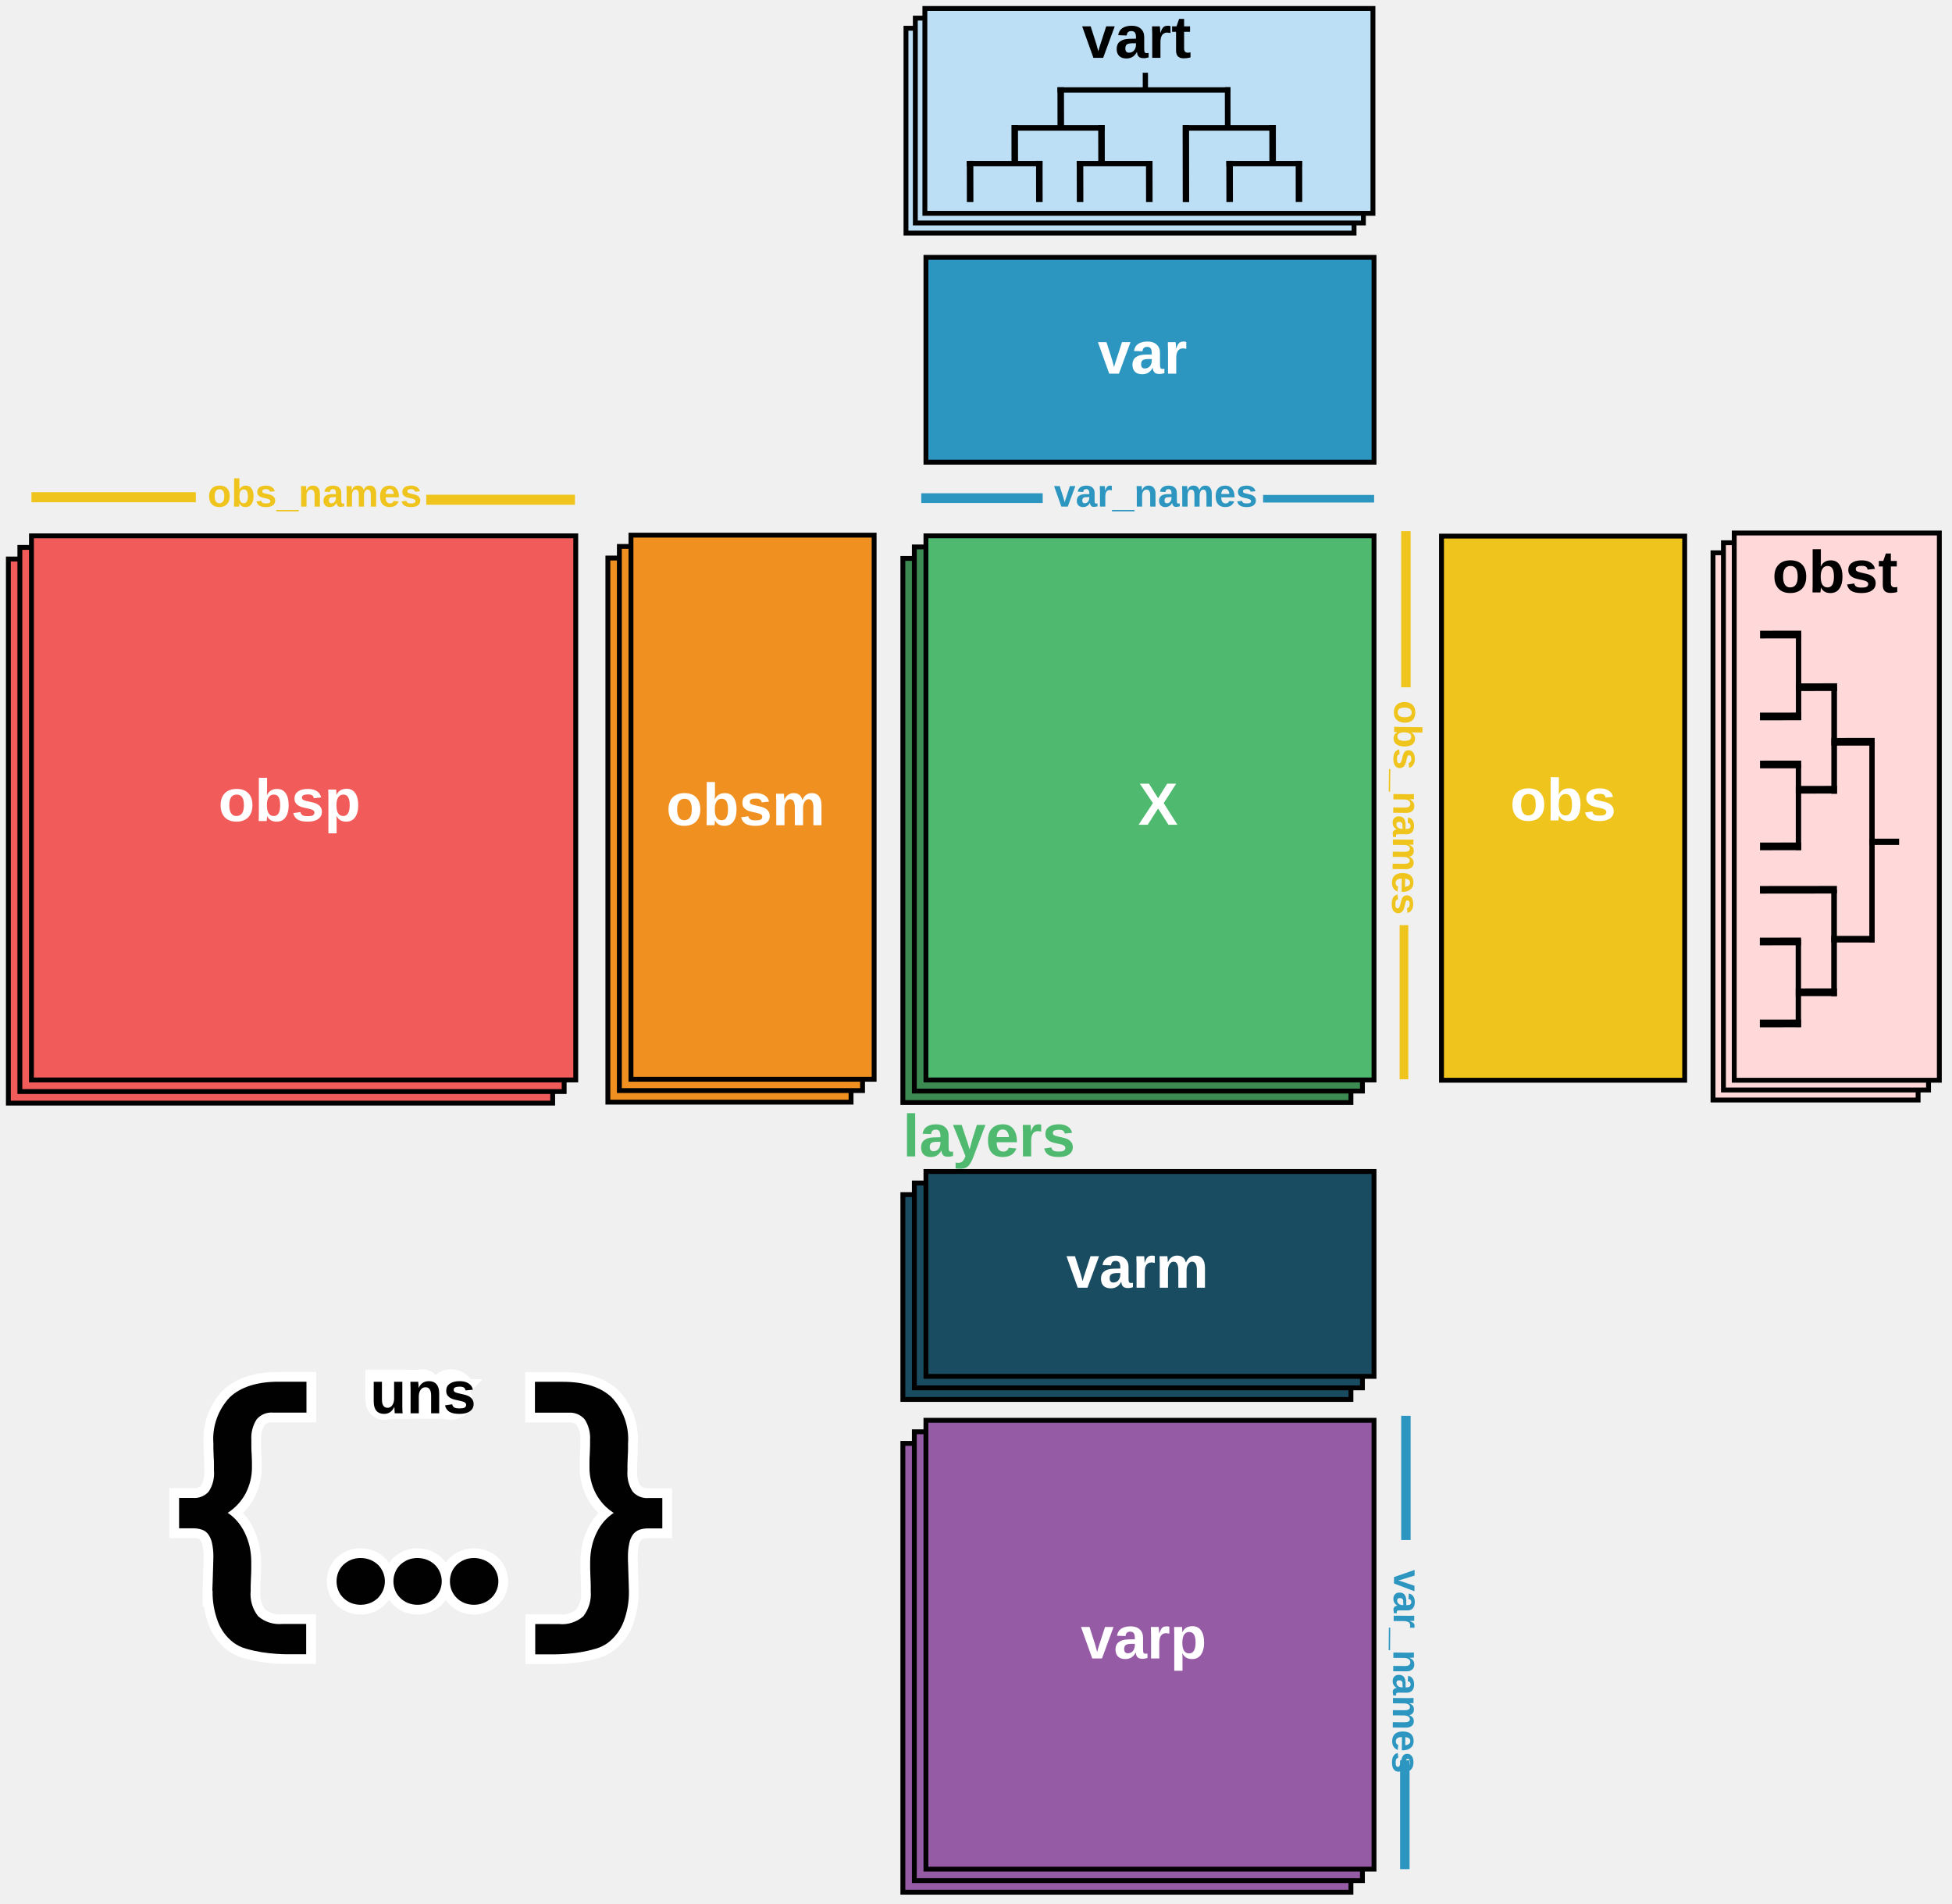
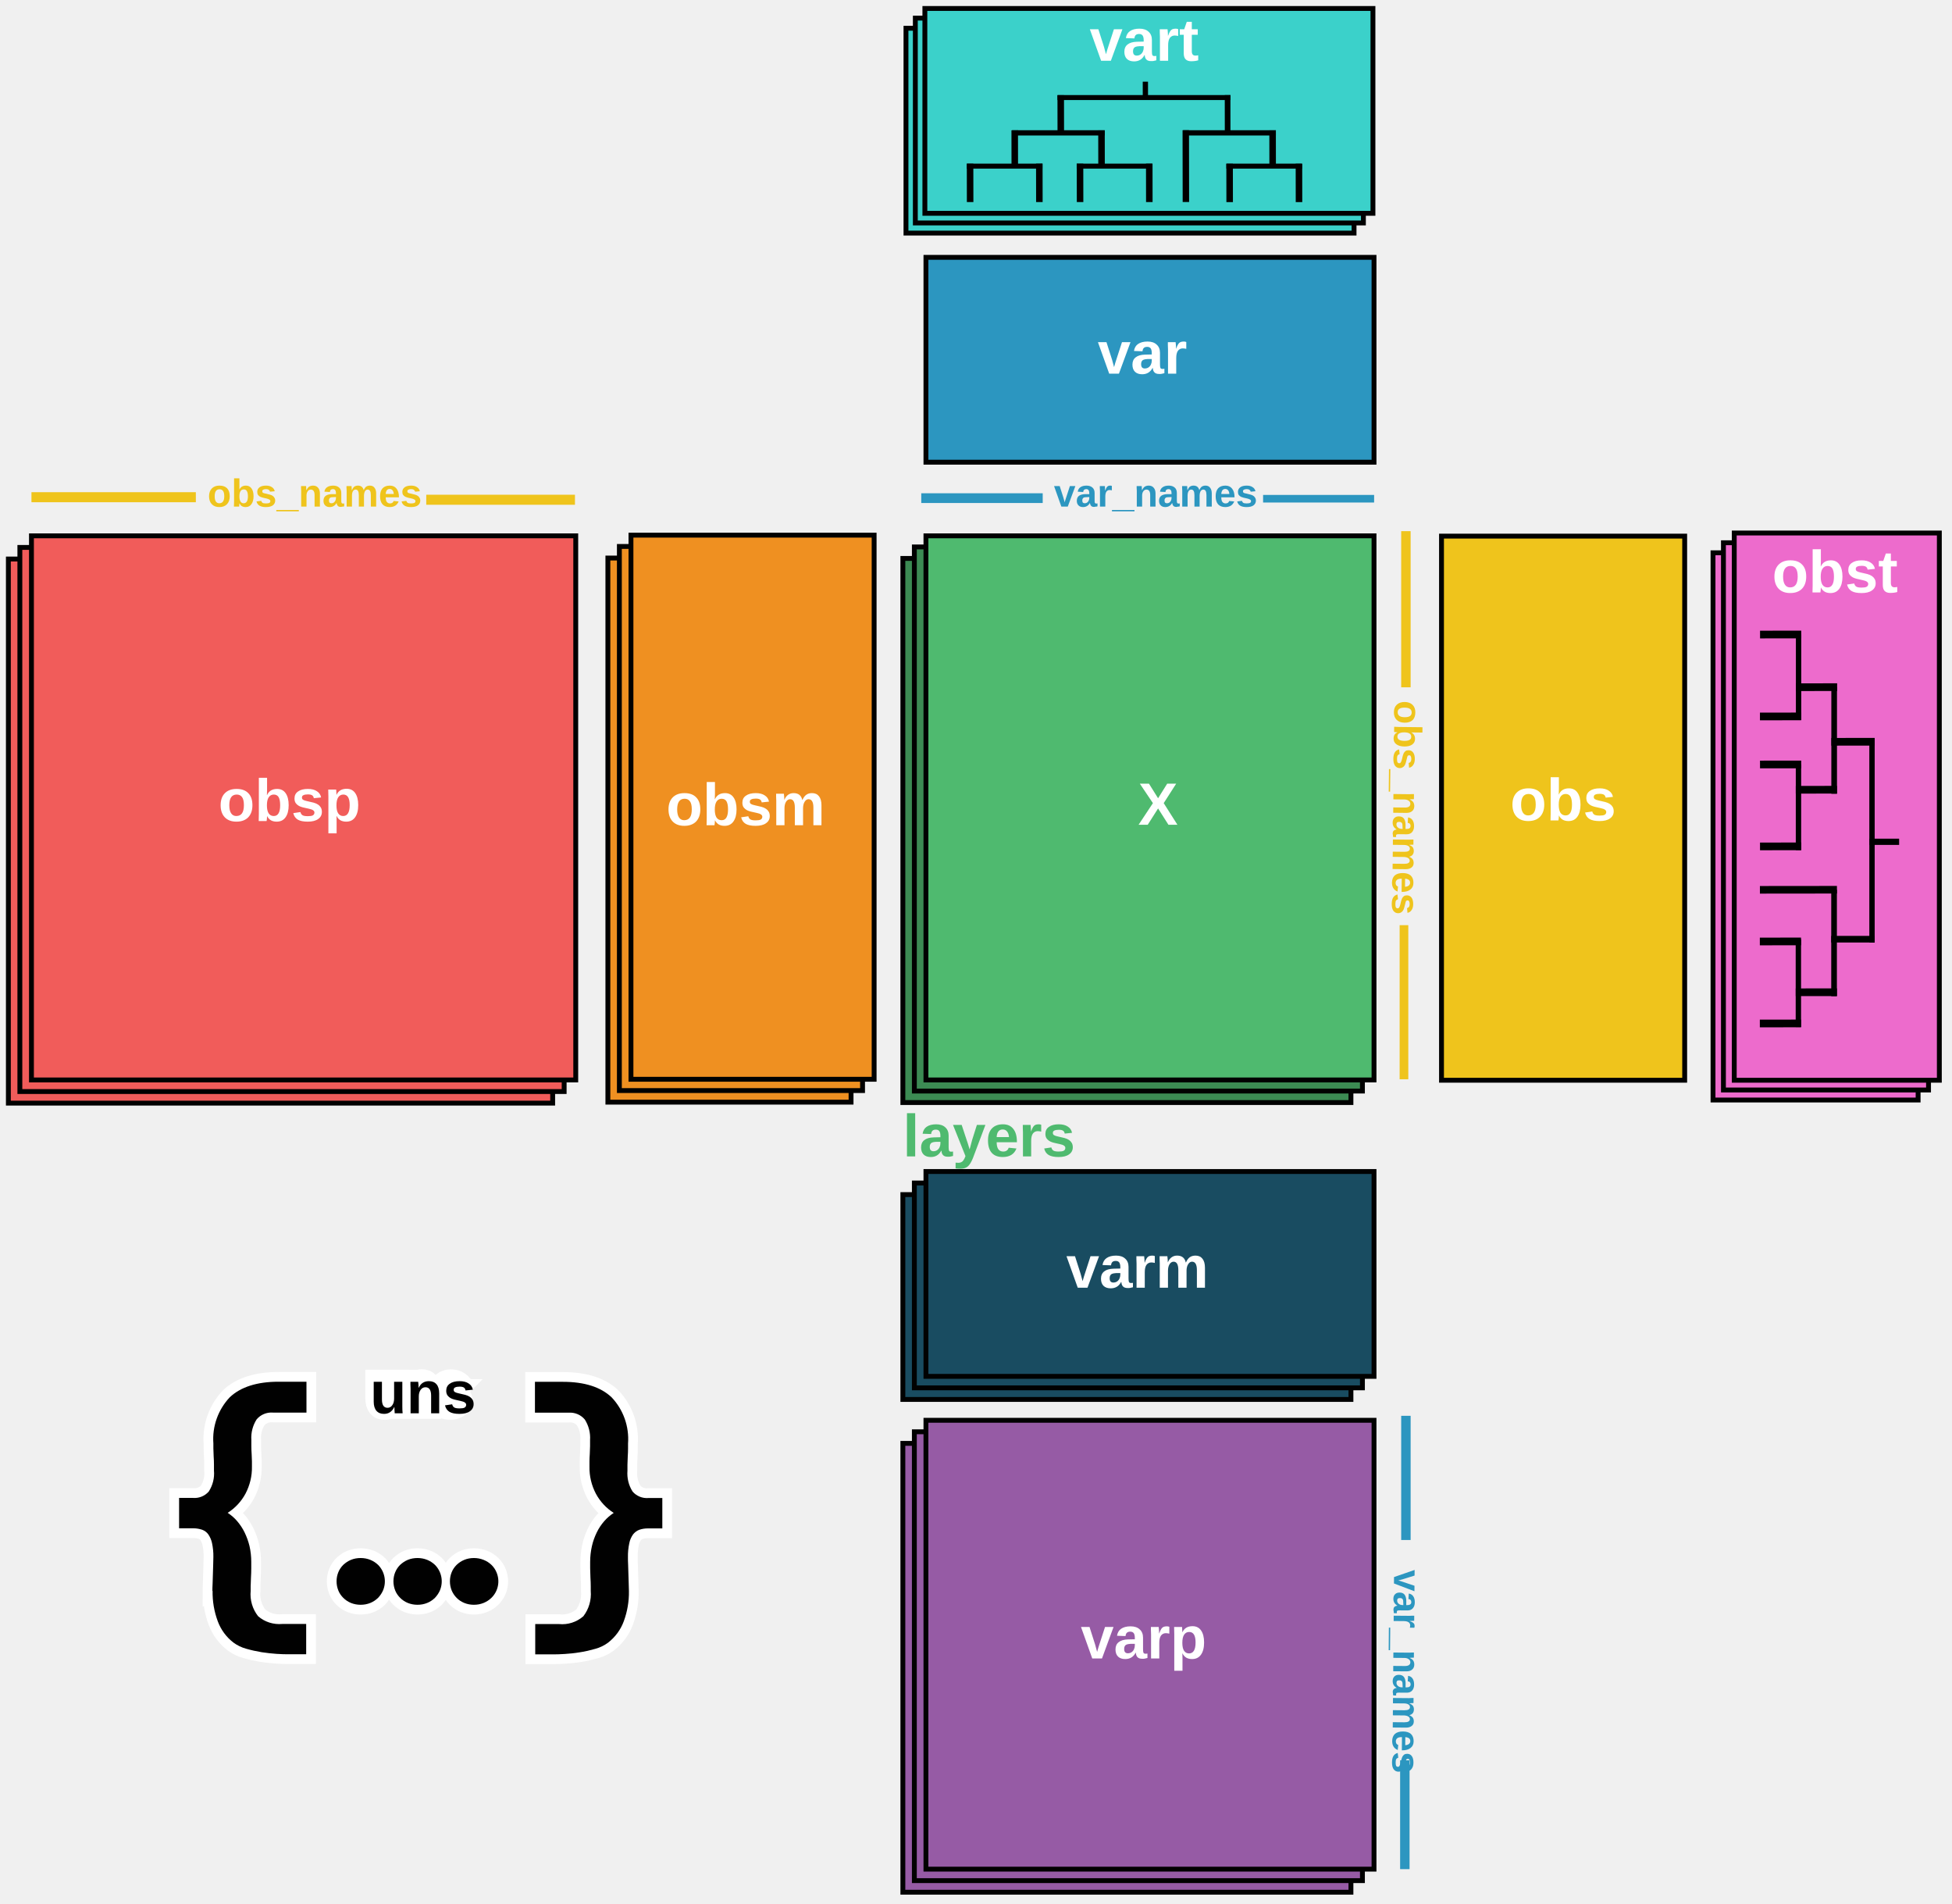
<svg xmlns="http://www.w3.org/2000/svg" id="Layer_1" data-name="Layer 1" version="1.1" viewBox="0 0 200.44 195.44">
  <defs>
    <style>
      .cls-1 {
-         fill: #bcdff6;
+         fill: #ed6bcc;
      }

      .cls-1, .cls-2, .cls-3, .cls-4, .cls-5, .cls-6, .cls-7, .cls-8, .cls-9, .cls-10 {
        stroke: #010101;
        stroke-miterlimit: 10;
        stroke-width: .5px;
      }

      .cls-2 {
-         fill: #ffd9d9;
+         fill: #3bd1ca;
      }

      .cls-3 {
        fill: #ef9021;
      }

      .cls-4, .cls-11, .cls-12 {
        fill: #efc41c;
      }

      .cls-11, .cls-13, .cls-14, .cls-15 {
        stroke-width: 0px;
      }

      .cls-5 {
        fill: #3c8b53;
      }

      .cls-16, .cls-12, .cls-17, .cls-18, .cls-19 {
        font-family: Arial-BoldMT, Arial;
        font-weight: 700;
      }

      .cls-16, .cls-14, .cls-20 {
        fill: #000;
      }

      .cls-16, .cls-17, .cls-19 {
        font-size: 6.12px;
      }

      .cls-6 {
        fill: #965ba5;
      }

      .cls-7 {
        fill: #194c61;
      }

      .cls-12, .cls-18 {
        font-size: 4px;
      }

      .cls-13, .cls-8, .cls-18 {
        fill: #2c96c0;
      }

      .cls-20 {
        stroke: #fff;
        stroke-width: 2px;
      }

      .cls-15 {
        fill: #010101;
      }

      .cls-9, .cls-19 {
        fill: #4fba6f;
      }

      .cls-17 {
        fill: #fff;
      }

      .cls-10 {
        fill: #f15c5a;
      }
    </style>
  </defs>
-   <rect class="cls-2" x="175.9" y="56.75" width="21.06" height="56.18" />
-   <rect class="cls-2" x="176.97" y="55.72" width="21.06" height="56.18" />
-   <rect class="cls-1" x="93.03" y="2.9" width="46.01" height="21.03" />
-   <rect class="cls-1" x="93.99" y="1.86" width="46.01" height="21.03" />
+   <rect class="cls-1" x="175.9" y="56.75" width="21.06" height="56.18" />
+   <rect class="cls-1" x="176.97" y="55.72" width="21.06" height="56.18" />
+   <rect class="cls-2" x="93.03" y="2.9" width="46.01" height="21.03" />
+   <rect class="cls-2" x="93.99" y="1.86" width="46.01" height="21.03" />
  <g id="obs">
    <rect class="cls-4" x="148.02" y="55.04" width="24.97" height="55.86" />
  </g>
  <g id="obsp">
    <rect class="cls-10" x=".86" y="57.39" width="55.89" height="55.86" />
    <rect class="cls-10" x="2.04" y="56.2" width="55.89" height="55.86" />
    <rect class="cls-10" x="3.23" y="55.01" width="55.89" height="55.86" />
  </g>
  <g id="varp">
    <rect class="cls-6" x="92.71" y="148.18" width="46.01" height="46.08" />
    <rect class="cls-6" x="93.89" y="146.99" width="46.01" height="46.08" />
    <rect class="cls-6" x="95.08" y="145.81" width="46.01" height="46.08" />
  </g>
  <g id="Varm">
    <rect class="cls-7" x="92.71" y="122.64" width="46.01" height="21.03" />
    <rect class="cls-7" x="93.89" y="121.45" width="46.01" height="21.03" />
    <rect class="cls-7" x="95.08" y="120.27" width="46.01" height="21.03" />
  </g>
  <g id="Obsm">
    <rect class="cls-3" x="62.42" y="57.29" width="24.97" height="55.86" />
    <rect class="cls-3" x="63.6" y="56.1" width="24.97" height="55.86" />
    <rect class="cls-3" x="64.79" y="54.94" width="24.97" height="55.86" />
  </g>
  <g id="Layers">
    <rect class="cls-5" x="92.71" y="57.33" width="46.01" height="55.86" />
    <rect class="cls-5" x="93.89" y="56.15" width="46.01" height="55.86" />
    <rect class="cls-9" x="95.08" y="55.01" width="46.01" height="55.86" />
    <text />
    <path class="cls-14" d="M118.94,4.03h.75l-1,1.96,1.13,2.06h-.81l-.74-1.38-.72,1.38h-.79l1.08-2.05-1.07-1.97h.79l.7,1.32.68-1.32Z" />
  </g>
  <rect class="cls-8" x="95.08" y="26.42" width="46.01" height="21.03" />
  <g id="Uns">
    <path id="uns-braces-left" class="cls-20" d="M21.81,163.33c0-.18,0-.43.02-.73.01-.3.02-.62.03-.95.01-.33.02-.66.03-.98.01-.32.02-.59.02-.82.01-.48-.04-.97-.14-1.44-.07-.32-.2-.63-.39-.9-.16-.22-.39-.38-.64-.47-.28-.09-.57-.14-.87-.14h-1.48v-3.12h1.44c.61.05,1.21-.2,1.61-.66.41-.64.6-1.4.53-2.15,0-.14,0-.34,0-.61,0-.27-.01-.55-.03-.84-.01-.29-.02-.56-.03-.82,0-.25,0-.42,0-.51-.13-1.75.48-3.46,1.68-4.74,1.12-1.06,2.8-1.6,5.03-1.6h2.85v3.17h-3.45c-.64-.05-1.26.21-1.67.7-.4.63-.59,1.37-.54,2.11,0,.16,0,.37,0,.63,0,.26.01.52.03.8.01.27.02.53.03.77,0,.24,0,.42,0,.53.02.97-.21,1.92-.66,2.78-.43.8-1.06,1.48-1.83,1.97.36.24.69.52.97.85.3.35.56.74.76,1.15.22.45.39.92.51,1.41.12.53.18,1.08.18,1.62,0,.13,0,.35,0,.66,0,.32-.01.64-.03.96-.01.33-.02.62-.03.89,0,.27,0,.43,0,.47-.09.93.18,1.86.76,2.6.68.6,1.58.88,2.49.8h2.45v3.11h-1.97c-.24,0-.6-.01-1.07-.04-.48-.03-.98-.09-1.53-.17-.54-.09-1.08-.21-1.6-.36-.47-.13-.91-.34-1.3-.63-.73-.56-1.29-1.32-1.61-2.19-.37-1-.55-2.05-.53-3.12Z" />
    <path id="uns-braces-left-2" data-name="uns-braces-left" class="cls-15" d="M21.81,163.33c0-.18,0-.43.02-.73.01-.3.02-.62.03-.95.01-.33.02-.66.03-.98.01-.32.02-.59.02-.82.01-.48-.04-.97-.14-1.44-.07-.32-.2-.63-.39-.9-.16-.22-.39-.38-.64-.47-.28-.09-.57-.14-.87-.14h-1.48v-3.12h1.44c.61.05,1.21-.2,1.61-.66.41-.64.6-1.4.53-2.15,0-.14,0-.34,0-.61,0-.27-.01-.55-.03-.84-.01-.29-.02-.56-.03-.82,0-.25,0-.42,0-.51-.13-1.75.48-3.46,1.68-4.74,1.12-1.06,2.8-1.6,5.03-1.6h2.85v3.17h-3.45c-.64-.05-1.26.21-1.67.7-.4.63-.59,1.37-.54,2.11,0,.16,0,.37,0,.63,0,.26.01.52.03.8.01.27.02.53.03.77,0,.24,0,.42,0,.53.02.97-.21,1.92-.66,2.78-.43.8-1.06,1.48-1.83,1.97.36.24.69.52.97.85.3.35.56.74.76,1.15.22.45.39.92.51,1.41.12.53.18,1.08.18,1.62,0,.13,0,.35,0,.66,0,.32-.01.64-.03.96-.01.33-.02.62-.03.89,0,.27,0,.43,0,.47-.09.93.18,1.86.76,2.6.68.6,1.58.88,2.49.8h2.45v3.11h-1.97c-.24,0-.6-.01-1.07-.04-.48-.03-.98-.09-1.53-.17-.54-.09-1.08-.21-1.6-.36-.47-.13-.91-.34-1.3-.63-.73-.56-1.29-1.32-1.61-2.19-.37-1-.55-2.05-.53-3.12Z" />
    <path id="uns-braces-dots" class="cls-20" d="M34.56,162.34c0-.32.06-.64.18-.93.12-.29.29-.54.51-.76.23-.21.49-.39.78-.51.32-.13.65-.19,1-.19.34,0,.68.06,1,.19.29.12.56.29.79.51.69.69.89,1.73.51,2.63-.12.28-.3.54-.51.76-.23.22-.49.4-.79.52-.32.13-.65.19-1,.19-.34,0-.68-.06-1-.19-.29-.12-.56-.3-.78-.52-.22-.22-.4-.48-.51-.76-.12-.3-.18-.61-.18-.94ZM40.4,162.34c0-.32.06-.64.18-.93.12-.29.29-.54.51-.76.23-.21.49-.39.78-.51.32-.13.65-.19,1-.19.34,0,.68.06,1,.19.29.12.56.29.79.51.69.69.89,1.73.51,2.63-.12.28-.3.54-.51.76-.23.22-.49.4-.79.52-.32.13-.65.19-1,.19-.34,0-.68-.06-1-.19-.29-.12-.56-.3-.78-.52-.22-.22-.4-.48-.51-.76-.12-.3-.18-.62-.18-.94h0ZM46.2,162.34c0-.32.06-.64.18-.93.11-.28.29-.54.51-.76.23-.22.49-.39.78-.51.31-.13.65-.19.99-.19.34,0,.68.06,1,.19.3.12.57.29.8.51.22.21.4.47.52.76.39.9.18,1.95-.52,2.63-.23.22-.5.4-.8.52-.32.13-.65.19-1,.19-.34,0-.67-.06-.99-.19-.29-.12-.56-.29-.78-.52-.22-.22-.39-.48-.51-.76-.12-.3-.18-.62-.18-.94Z" />
    <path id="uns-braces-dots-2" data-name="uns-braces-dots" class="cls-15" d="M34.56,162.34c0-.32.06-.64.18-.93.12-.29.29-.54.51-.76.23-.21.49-.39.78-.51.32-.13.65-.19,1-.19.34,0,.68.06,1,.19.29.12.56.29.79.51.69.69.89,1.73.51,2.63-.12.28-.3.54-.51.76-.23.22-.49.4-.79.52-.32.13-.65.19-1,.19-.34,0-.68-.06-1-.19-.29-.12-.56-.3-.78-.52-.22-.22-.4-.48-.51-.76-.12-.3-.18-.61-.18-.94ZM40.4,162.34c0-.32.06-.64.18-.93.12-.29.29-.54.51-.76.23-.21.49-.39.78-.51.32-.13.65-.19,1-.19.34,0,.68.06,1,.19.29.12.56.29.79.51.69.69.89,1.73.51,2.63-.12.28-.3.54-.51.76-.23.22-.49.4-.79.52-.32.13-.65.19-1,.19-.34,0-.68-.06-1-.19-.29-.12-.56-.3-.78-.52-.22-.22-.4-.48-.51-.76-.12-.3-.18-.62-.18-.94h0ZM46.2,162.34c0-.32.06-.64.18-.93.11-.28.29-.54.51-.76.23-.22.49-.39.78-.51.31-.13.65-.19.99-.19.34,0,.68.06,1,.19.3.12.57.29.8.51.22.21.4.47.52.76.39.9.18,1.95-.52,2.63-.23.22-.5.4-.8.52-.32.13-.65.19-1,.19-.34,0-.67-.06-.99-.19-.29-.12-.56-.29-.78-.52-.22-.22-.39-.48-.51-.76-.12-.3-.18-.62-.18-.94Z" />
    <path id="uns-braces-right" class="cls-20" d="M64.58,163.33c.02,1.06-.16,2.12-.53,3.12-.32.87-.88,1.62-1.61,2.19-.39.29-.83.5-1.3.63-.53.15-1.06.28-1.61.36-.54.09-1.05.14-1.53.17-.48.03-.83.04-1.07.04h-1.97v-3.11h2.45c.9.09,1.8-.2,2.49-.8.57-.74.84-1.67.76-2.6,0-.05,0-.2,0-.47,0-.27-.01-.57-.03-.89-.01-.33-.02-.65-.03-.96,0-.31,0-.53,0-.66,0-.55.06-1.09.18-1.62.11-.49.28-.96.5-1.41.2-.42.46-.8.76-1.15.29-.33.61-.61.98-.85-.77-.49-1.4-1.17-1.83-1.97-.45-.86-.68-1.81-.66-2.78,0-.11,0-.29,0-.53,0-.24.01-.5.03-.77.01-.27.02-.54.03-.8,0-.26,0-.47,0-.63.05-.74-.14-1.48-.54-2.11-.41-.49-1.03-.75-1.67-.7h-3.45v-3.17h2.85c2.23,0,3.91.53,5.03,1.6,1.2,1.27,1.81,2.99,1.68,4.74,0,.09,0,.26,0,.51,0,.25-.01.52-.03.82-.01.29-.02.57-.03.84,0,.27,0,.47,0,.61-.06.76.12,1.51.53,2.15.4.46,1,.71,1.61.66h1.44v3.12h-1.48c-.3,0-.59.04-.88.14-.25.09-.47.26-.64.47-.19.27-.33.58-.39.9-.1.47-.15.96-.14,1.44,0,.23,0,.5.02.82.01.32.02.65.03.98s.02.65.03.95c.01.3.02.55.02.73Z" />
    <path id="uns-braces-right-2" data-name="uns-braces-right" class="cls-15" d="M64.58,163.33c.02,1.06-.16,2.12-.53,3.12-.32.87-.88,1.62-1.61,2.19-.39.29-.83.5-1.3.63-.53.15-1.06.28-1.61.36-.54.09-1.05.14-1.53.17-.48.03-.83.04-1.07.04h-1.97v-3.11h2.45c.9.09,1.8-.2,2.49-.8.57-.74.84-1.67.76-2.6,0-.05,0-.2,0-.47,0-.27-.01-.57-.03-.89-.01-.33-.02-.65-.03-.96,0-.31,0-.53,0-.66,0-.55.06-1.09.18-1.62.11-.49.28-.96.5-1.41.2-.42.46-.8.76-1.15.29-.33.61-.61.98-.85-.77-.49-1.4-1.17-1.83-1.97-.45-.86-.68-1.81-.66-2.78,0-.11,0-.29,0-.53,0-.24.01-.5.03-.77.01-.27.02-.54.03-.8,0-.26,0-.47,0-.63.05-.74-.14-1.48-.54-2.11-.41-.49-1.03-.75-1.67-.7h-3.45v-3.17h2.85c2.23,0,3.91.53,5.03,1.6,1.2,1.27,1.81,2.99,1.68,4.74,0,.09,0,.26,0,.51,0,.25-.01.52-.03.82-.01.29-.02.57-.03.84,0,.27,0,.47,0,.61-.06.76.12,1.51.53,2.15.4.46,1,.71,1.61.66h1.44v3.12h-1.48c-.3,0-.59.04-.88.14-.25.09-.47.26-.64.47-.19.27-.33.58-.39.9-.1.47-.15.96-.14,1.44,0,.23,0,.5.02.82.01.32.02.65.03.98s.02.65.03.95c.01.3.02.55.02.73Z" />
    <path id="uns-name-u" class="cls-20" d="M41.01,141.63v2.65c0,.06.01.12.03.17.01.06.03.12.04.19h-.7s-.04-.05-.05-.08c0-.03-.01-.07-.01-.1v-.1c-.05.07-.1.12-.16.17-.06.05-.13.09-.2.13-.07.04-.15.06-.22.08-.07.02-.15.03-.22.03-.14,0-.29-.02-.42-.07-.12-.04-.23-.12-.32-.22-.09-.11-.16-.25-.2-.39-.05-.19-.07-.38-.07-.58v-1.89s.71,0,.71,0v1.89c0,.18.03.35.12.51.07.1.19.16.31.16.09,0,.17-.02.25-.06.08-.04.15-.09.2-.15.06-.07.11-.15.14-.24.03-.1.05-.2.05-.3v-1.81s.72,0,.72,0Z" />
    <path id="uns-name-n" class="cls-20" d="M41.79,144.64v-3.01s.72,0,.72,0v.31c.1-.11.23-.21.37-.27.13-.07.28-.1.42-.1.14,0,.28.02.41.07.12.04.23.12.32.22.1.11.16.25.2.39.05.19.08.38.07.58v1.83s-.71,0-.71,0v-1.82c0-.1-.01-.2-.04-.3-.02-.07-.05-.14-.09-.21-.03-.05-.08-.09-.14-.12-.06-.03-.12-.04-.18-.04-.09,0-.17.02-.25.05-.08.04-.15.09-.2.15-.06.07-.11.15-.14.24-.03.1-.05.2-.05.3v1.74s-.72,0-.72,0Z" />
    <path id="uns-name-s" class="cls-20" d="M47.15,142.59s-.03,0-.04-.01c0,0-.02-.02-.02-.03,0-.01-.01-.03-.01-.04,0-.01,0-.03-.02-.04-.04-.05-.09-.09-.14-.13-.06-.04-.12-.08-.19-.11-.07-.03-.14-.06-.22-.07-.07-.02-.15-.03-.23-.03-.06,0-.12,0-.19.01-.05,0-.11.02-.16.05-.04.02-.08.05-.11.08-.03.04-.04.08-.04.12,0,.05.01.1.04.14.04.04.08.08.13.1.07.03.14.06.21.09.09.03.19.06.31.09.29.06.56.2.79.39.16.14.25.33.26.54,0,.13-.03.27-.09.39-.06.12-.15.23-.26.32-.12.1-.26.17-.4.22-.17.06-.35.09-.53.08-.24,0-.48-.04-.71-.12-.23-.09-.43-.22-.61-.39l.37-.68s.05.02.06.05c.01.03.03.06.05.11.04.06.09.11.15.16.07.05.14.1.21.14.08.04.16.08.24.1.08.02.16.04.24.04.14,0,.27-.02.4-.07.09-.04.14-.13.14-.22,0-.05-.01-.09-.03-.13-.03-.04-.06-.08-.1-.11-.06-.04-.12-.07-.18-.09-.07-.03-.16-.06-.27-.09-.06-.02-.12-.03-.18-.05s-.12-.04-.17-.06c-.11-.04-.22-.09-.32-.15-.09-.05-.17-.11-.24-.19-.06-.07-.11-.15-.15-.23-.03-.09-.05-.19-.05-.29,0-.11.03-.22.09-.32.06-.11.15-.21.25-.29.11-.09.24-.16.38-.21.15-.06.32-.08.48-.08.22,0,.44.04.64.12.21.09.39.23.54.4l-.35.52Z" />
  </g>
  <g id="var-names-horizontal">
    <rect class="cls-13" x="94.6" y="50.64" width="12.47" height="1" />
    <rect class="cls-13" x="129.7" y="50.81" width="11.4" height=".78" />
  </g>
  <rect class="cls-11" x="3.23" y="50.53" width="16.88" height="1.03" />
  <g id="var-names-vertical">
    <rect class="cls-13" x="143.88" y="145.35" width=".97" height="12.75" />
    <rect class="cls-13" x="143.77" y="180.72" width=".97" height="11.17" />
  </g>
  <g id="obs-names-vertical">
    <rect class="cls-11" x="143.88" y="54.53" width=".97" height="16.03" />
    <rect class="cls-11" x="143.72" y="94.98" width=".89" height="15.82" />
  </g>
  <rect class="cls-11" x="43.77" y="50.79" width="15.27" height="1.03" />
-   <rect class="cls-1" x="94.97" y=".87" width="46.01" height="21.03" />
-   <text class="cls-16" transform="translate(111.09 5.94)">
+   <rect class="cls-2" x="94.97" y=".87" width="46.01" height="21.03" />
+   <text class="cls-17" transform="translate(111.88 6.24)">
    <tspan x="0" y="0">vart</tspan>
  </text>
  <g>
-     <rect class="cls-14" x="108.59" y="8.96" width="17.76" height=".55" />
-     <rect class="cls-14" x="121.5" y="12.84" width="9.51" height=".58" />
-     <rect class="cls-14" x="125.77" y="8.96" width=".58" height="4.17" transform="translate(-.01 .17) rotate(-.08)" />
-     <rect class="cls-14" x="108.59" y="8.96" width=".67" height="4.16" transform="translate(-.02 .17) rotate(-.09)" />
-     <rect class="cls-14" x="130.34" y="12.84" width=".67" height="3.95" transform="translate(-.02 .2) rotate(-.09)" />
-     <rect class="cls-14" x="117.34" y="7.48" width=".54" height="1.79" transform="translate(-.01 .15) rotate(-.08)" />
-     <rect class="cls-14" x="121.44" y="12.84" width=".66" height="7.91" transform="translate(-.02 .17) rotate(-.08)" />
-     <rect class="cls-14" x="125.93" y="16.52" width="7.76" height=".55" />
-     <rect class="cls-14" x="125.93" y="16.52" width=".67" height="4.23" transform="translate(-.03 .19) rotate(-.09)" />
-     <rect class="cls-14" x="133.05" y="16.52" width=".67" height="4.23" transform="translate(-.03 .2) rotate(-.09)" />
-     <rect class="cls-14" x="103.93" y="12.84" width="9.51" height=".58" />
-     <rect class="cls-14" x="112.77" y="12.84" width=".67" height="3.95" transform="translate(-.02 .17) rotate(-.09)" />
-     <rect class="cls-14" x="103.86" y="12.84" width=".67" height="3.95" transform="translate(-.02 .16) rotate(-.09)" />
-     <rect class="cls-14" x="99.28" y="16.52" width="7.76" height=".55" />
-     <rect class="cls-14" x="99.28" y="16.52" width=".67" height="4.23" transform="translate(-.03 .15) rotate(-.09)" />
-     <rect class="cls-14" x="106.39" y="16.52" width=".67" height="4.23" transform="translate(-.03 .16) rotate(-.09)" />
-     <rect class="cls-14" x="110.56" y="16.52" width="7.76" height=".55" />
-     <rect class="cls-14" x="110.57" y="16.52" width=".67" height="4.23" transform="translate(-.03 .17) rotate(-.09)" />
-     <rect class="cls-14" x="117.68" y="16.52" width=".67" height="4.23" transform="translate(-.03 .18) rotate(-.09)" />
-   </g>
-   <rect class="cls-2" x="178.08" y="54.72" width="21.06" height="56.18" />
-   <text class="cls-16" transform="translate(181.97 60.82) rotate(.02)">
+     <rect class="cls-14" x="108.59" y="9.76" width="17.76" height=".51" />
+     <rect class="cls-14" x="121.5" y="13.37" width="9.51" height=".54" />
+     <rect class="cls-14" x="125.77" y="9.76" width=".58" height="3.88" transform="translate(-.02 .18) rotate(-.08)" />
+     <rect class="cls-14" x="108.59" y="9.76" width=".67" height="3.88" transform="translate(-.02 .18) rotate(-.09)" />
+     <rect class="cls-14" x="130.34" y="13.37" width=".67" height="3.69" transform="translate(-.02 .22) rotate(-.09)" />
+     <rect class="cls-14" x="117.34" y="8.38" width=".54" height="1.67" transform="translate(-.01 .17) rotate(-.08)" />
+     <rect class="cls-14" x="121.44" y="13.37" width=".66" height="7.37" transform="translate(-.03 .19) rotate(-.09)" />
+     <rect class="cls-14" x="125.93" y="16.8" width="7.76" height=".51" />
+     <rect class="cls-14" x="125.93" y="16.8" width=".67" height="3.94" transform="translate(-.03 .21) rotate(-.09)" />
+     <rect class="cls-14" x="133.05" y="16.8" width=".67" height="3.94" transform="translate(-.03 .22) rotate(-.09)" />
+     <rect class="cls-14" x="103.93" y="13.37" width="9.51" height=".54" />
+     <rect class="cls-14" x="112.77" y="13.37" width=".67" height="3.69" transform="translate(-.02 .19) rotate(-.09)" />
+     <rect class="cls-14" x="103.86" y="13.37" width=".67" height="3.69" transform="translate(-.02 .17) rotate(-.09)" />
+     <rect class="cls-14" x="99.28" y="16.8" width="7.76" height=".51" />
+     <rect class="cls-14" x="99.28" y="16.8" width=".67" height="3.94" transform="translate(-.03 .16) rotate(-.09)" />
+     <rect class="cls-14" x="106.39" y="16.8" width=".67" height="3.94" transform="translate(-.03 .17) rotate(-.09)" />
+     <rect class="cls-14" x="110.56" y="16.8" width="7.76" height=".51" />
+     <rect class="cls-14" x="110.57" y="16.8" width=".67" height="3.94" transform="translate(-.03 .18) rotate(-.09)" />
+     <rect class="cls-14" x="117.68" y="16.8" width=".67" height="3.94" transform="translate(-.03 .19) rotate(-.09)" />
+   </g>
+   <rect class="cls-1" x="178.08" y="54.72" width="21.06" height="56.18" />
+   <text class="cls-17" transform="translate(181.97 60.82) rotate(.02)">
    <tspan x="0" y="0">obst</tspan>
  </text>
  <g>
    <rect class="cls-14" x="191.95" y="76.16" width=".55" height="20.61" />
    <rect class="cls-14" x="188.04" y="91.34" width=".58" height="10.93" />
    <rect class="cls-14" x="188.04" y="96.08" width="4.45" height=".68" />
    <rect class="cls-14" x="188.05" y="75.76" width="4.45" height=".79" transform="translate(-.09 .23) rotate(-.07)" />
    <rect class="cls-14" x="184.39" y="101.48" width="4.23" height=".79" transform="translate(-.12 .22) rotate(-.07)" />
    <rect class="cls-14" x="191.96" y="86.1" width="3.05" height=".64" />
    <rect class="cls-14" x="180.72" y="90.95" width="7.91" height=".78" transform="translate(-.1 .2) rotate(-.06)" />
    <rect class="cls-14" x="184.39" y="96.42" width=".55" height="9.02" />
    <rect class="cls-14" x="180.71" y="96.26" width="4.23" height=".79" transform="translate(-.12 .22) rotate(-.07)" />
    <rect class="cls-14" x="180.71" y="104.68" width="4.23" height=".79" transform="translate(-.13 .22) rotate(-.07)" />
    <rect class="cls-14" x="188.05" y="70.56" width=".58" height="10.93" />
    <rect class="cls-14" x="184.4" y="80.69" width="4.23" height=".79" transform="translate(-.1 .22) rotate(-.07)" />
    <rect class="cls-14" x="184.41" y="70.16" width="4.23" height=".79" transform="translate(-.08 .22) rotate(-.07)" />
    <rect class="cls-14" x="184.41" y="65.14" width=".55" height="8.78" />
    <rect class="cls-14" x="180.73" y="64.75" width="4.23" height=".79" transform="translate(-.08 .22) rotate(-.07)" />
    <rect class="cls-14" x="180.72" y="73.16" width="4.23" height=".79" transform="translate(-.09 .22) rotate(-.07)" />
    <rect class="cls-14" x="184.4" y="78.49" width=".55" height="8.78" />
    <rect class="cls-14" x="180.72" y="78.09" width="4.23" height=".79" transform="translate(-.09 .22) rotate(-.07)" />
    <rect class="cls-14" x="180.72" y="86.5" width="4.23" height=".79" transform="translate(-.1 .22) rotate(-.07)" />
  </g>
  <text class="cls-17" transform="translate(112.71 38.36)">
    <tspan x="0" y="0">var</tspan>
  </text>
  <text class="cls-17" transform="translate(116.87 84.67)">
    <tspan x="0" y="0">X</tspan>
  </text>
  <text class="cls-17" transform="translate(68.41 84.72)">
    <tspan x="0" y="0">obsm</tspan>
  </text>
  <text class="cls-17" transform="translate(155.07 84.23)">
    <tspan x="0" y="0">obs</tspan>
  </text>
  <text class="cls-17" transform="translate(22.42 84.29)">
    <tspan x="0" y="0">obsp</tspan>
  </text>
  <text class="cls-17" transform="translate(109.48 132.2)">
    <tspan x="0" y="0">varm</tspan>
  </text>
  <text class="cls-17" transform="translate(110.97 170.26)">
    <tspan x="0" y="0">varp</tspan>
  </text>
  <text class="cls-19" transform="translate(92.71 118.72)">
    <tspan x="0" y="0">layers</tspan>
  </text>
  <text class="cls-16" transform="translate(38 145.09)">
    <tspan x="0" y="0">uns</tspan>
  </text>
  <text class="cls-12" transform="translate(21.31 52.01)">
    <tspan x="0" y="0">obs_names</tspan>
  </text>
  <text class="cls-18" transform="translate(108.22 52.01)">
    <tspan x="0" y="0">var_names</tspan>
  </text>
  <text class="cls-18" transform="translate(143.15 161.14) rotate(90.48)">
    <tspan x="0" y="0">var_names</tspan>
  </text>
  <text class="cls-12" transform="translate(143.19 71.9) rotate(90.64)">
    <tspan x="0" y="0">obs_names</tspan>
  </text>
</svg>
